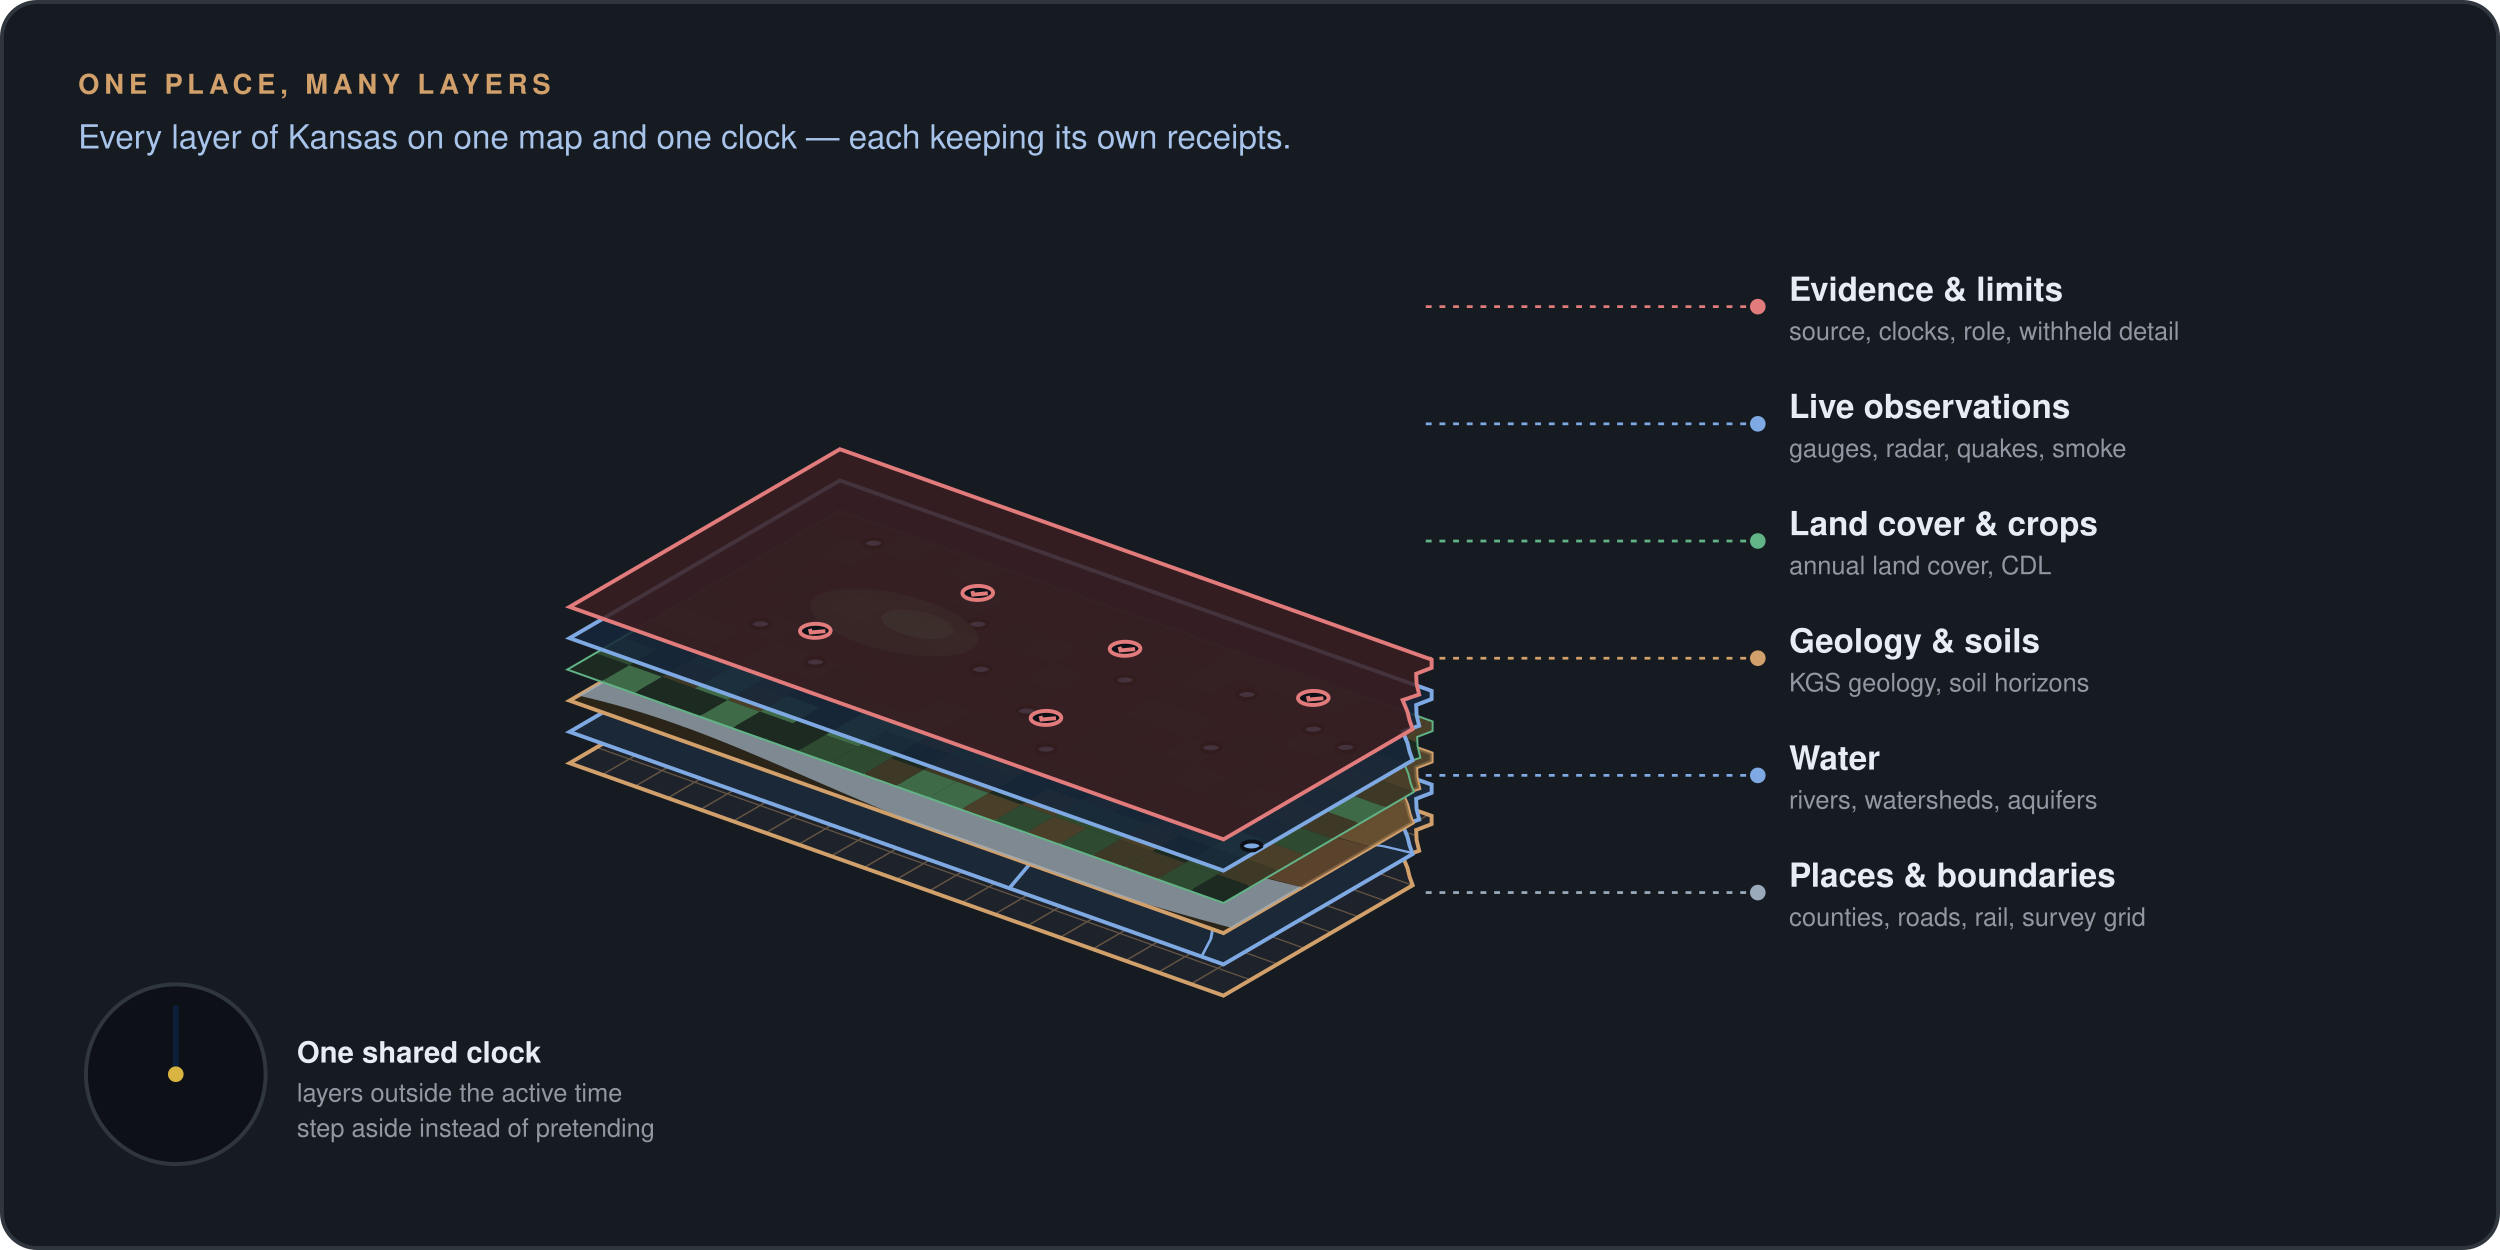
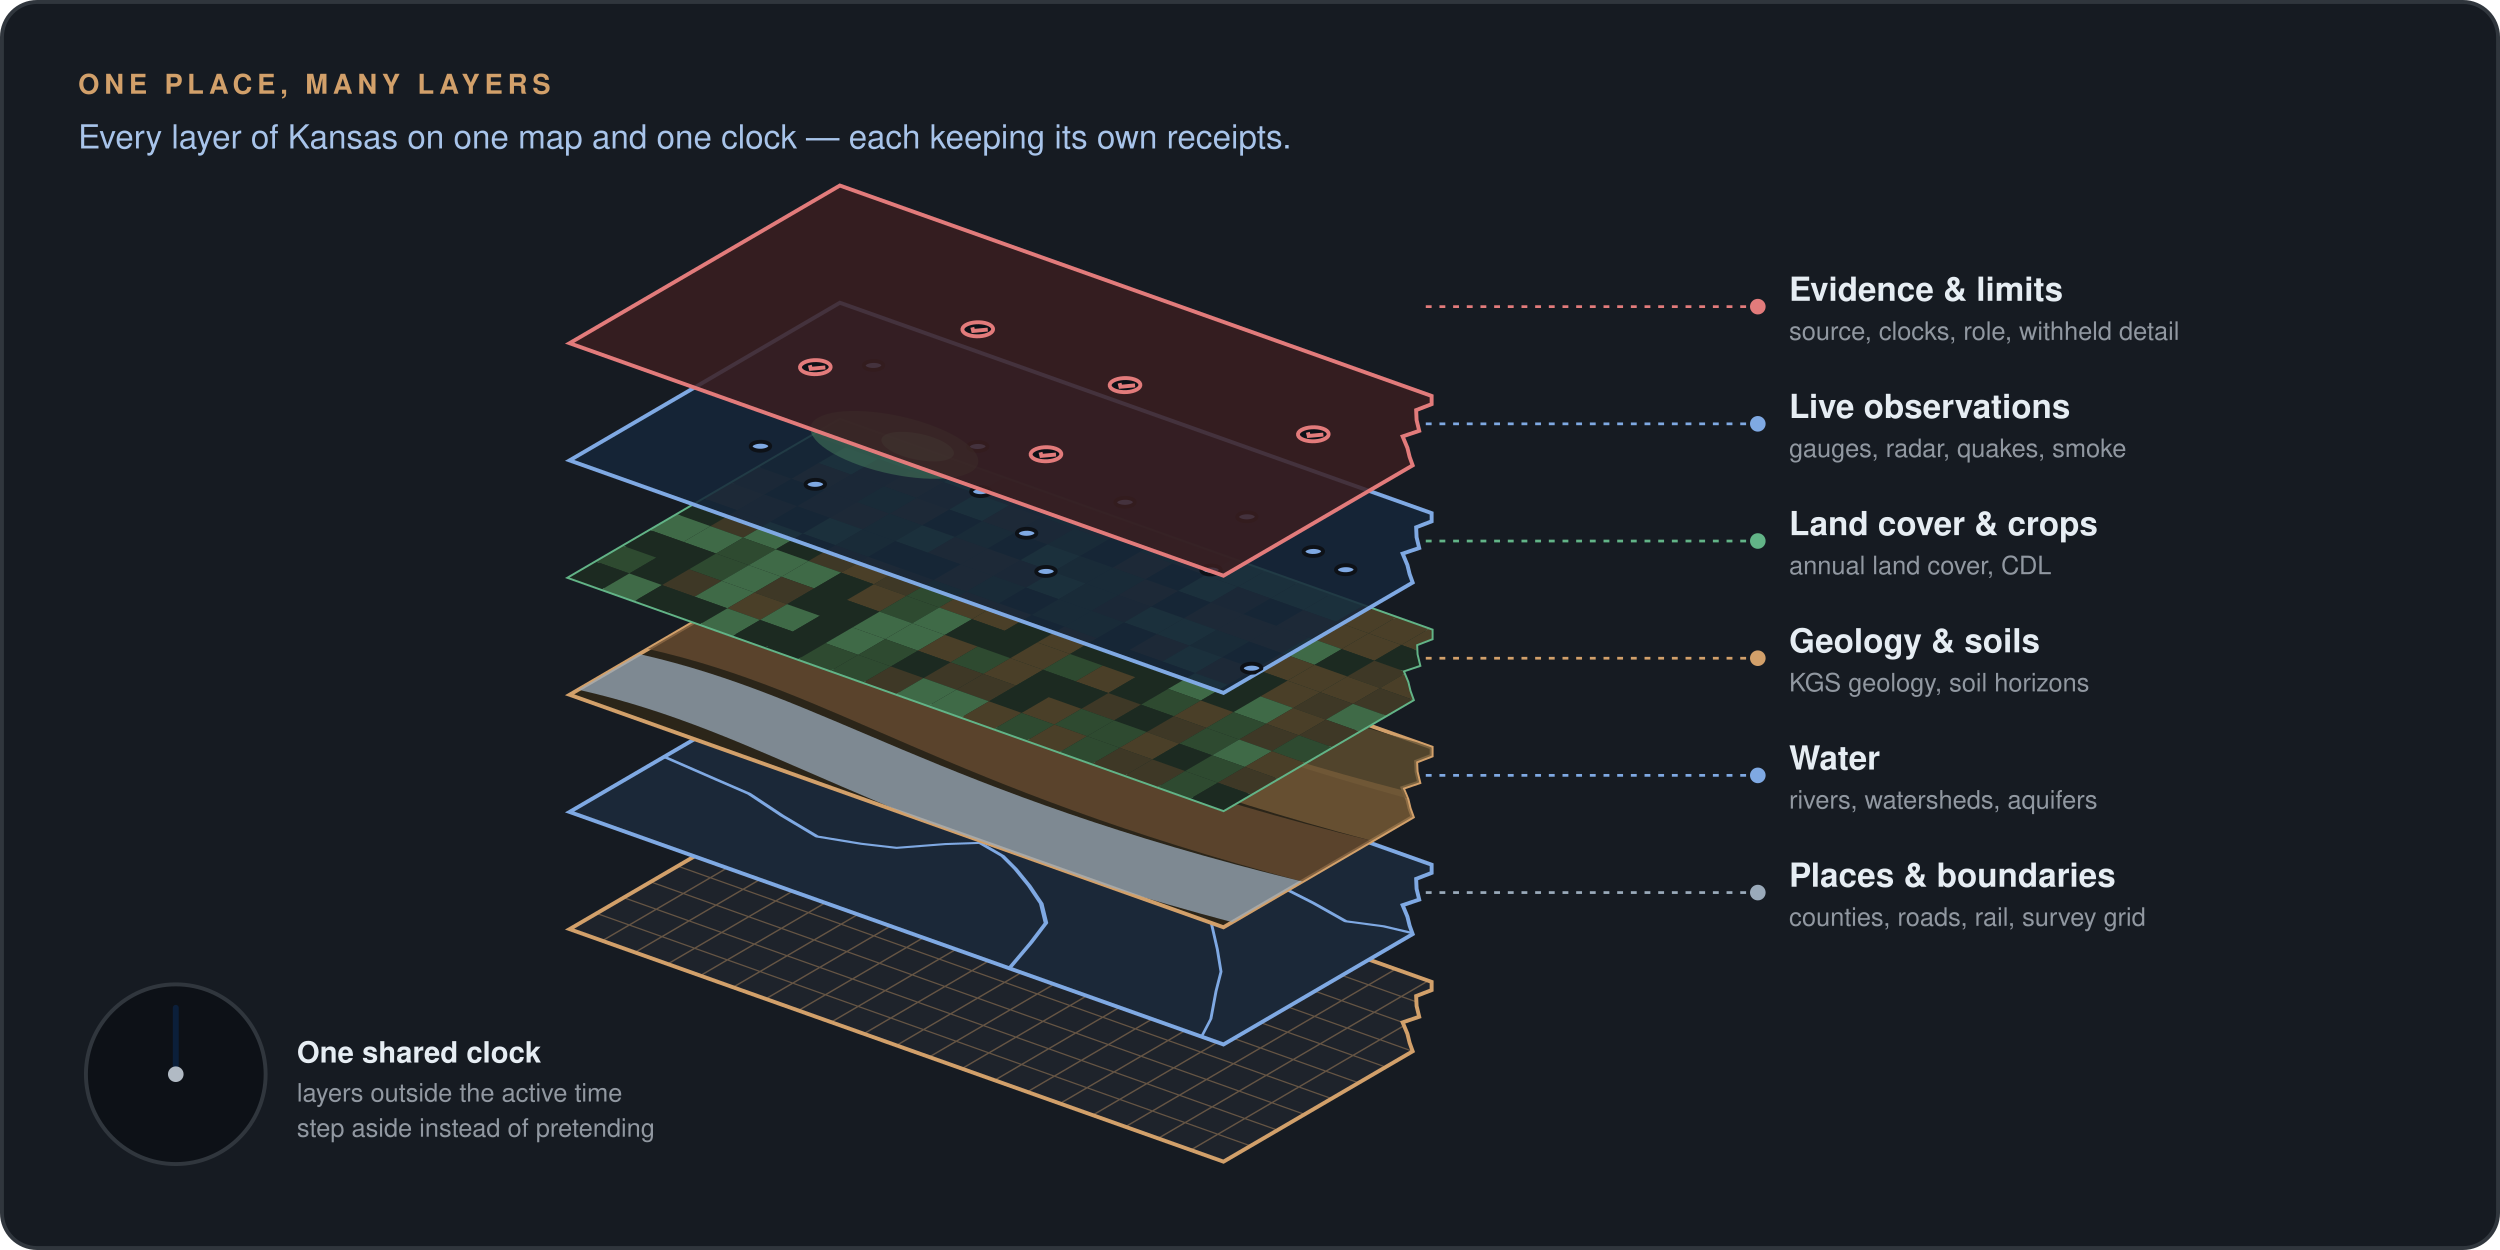
<svg xmlns="http://www.w3.org/2000/svg" viewBox="0 0 1280 640" width="1280" height="640" role="img" aria-labelledby="t d">
  <defs>
    <clipPath id="frame">
      <rect x="1" y="1" width="1278" height="638" rx="18" />
    </clipPath>
    <style>
      .serif{font-family:Georgia,'Times New Roman',serif}
      .sans{font-family:-apple-system,'Segoe UI',Helvetica,Arial,sans-serif}
      .mono{font-family:ui-monospace,SFMono-Regular,Menlo,Consolas,monospace}
      .lbl{font-family:-apple-system,'Segoe UI',Helvetica,Arial,sans-serif;font-size:14px;letter-spacing:2.5px;font-weight:700}
-       .p0{animation:pl0 14s cubic-bezier(.45,.05,.25,1) infinite}@keyframes pl0{0%,10%{transform:translateY(0)}35%,75%{transform:translateY(85px)}95%,100%{transform:translateY(0)}}
-       .l0{animation:lab 14s ease-out infinite;animation-delay:0.60s}
-       .p1{animation:pl1 14s cubic-bezier(.45,.05,.25,1) infinite}@keyframes pl1{0%,10%{transform:translateY(0)}35%,75%{transform:translateY(41px)}95%,100%{transform:translateY(0)}}
-       .l1{animation:lab 14s ease-out infinite;animation-delay:0.48s}
-       .p2{animation:pl2 14s cubic-bezier(.45,.05,.25,1) infinite}@keyframes pl2{0%,10%{transform:translateY(0)}35%,75%{transform:translateY(-3px)}95%,100%{transform:translateY(0)}}
-       .l2{animation:lab 14s ease-out infinite;animation-delay:0.36s}
-       .p3{animation:pl3 14s cubic-bezier(.45,.05,.25,1) infinite}@keyframes pl3{0%,10%{transform:translateY(0)}35%,75%{transform:translateY(-47px)}95%,100%{transform:translateY(0)}}
-       .l3{animation:lab 14s ease-out infinite;animation-delay:0.24s}
-       .p4{animation:pl4 14s cubic-bezier(.45,.05,.25,1) infinite}@keyframes pl4{0%,10%{transform:translateY(0)}35%,75%{transform:translateY(-91px)}95%,100%{transform:translateY(0)}}
-       .l4{animation:lab 14s ease-out infinite;animation-delay:0.12s}
-       .p5{animation:pl5 14s cubic-bezier(.45,.05,.25,1) infinite}@keyframes pl5{0%,10%{transform:translateY(0)}35%,75%{transform:translateY(-135px)}95%,100%{transform:translateY(0)}}
-       .l5{animation:lab 14s ease-out infinite;animation-delay:0.00s}
-       @keyframes lab{0%,28%{opacity:0}36%,72%{opacity:1}80%,100%{opacity:0}}
-       .hand{transform-box:fill-box;transform-origin:50% 100%;animation:hand 14s linear infinite}@keyframes hand{to{transform:rotate(360deg)}}
-       @media (prefers-reduced-motion: reduce){.pl,.lab,.hand{animation:none!important}.p0{transform:translateY(85px)}.p1{transform:translateY(41px)}.p2{transform:translateY(-3px)}.p3{transform:translateY(-47px)}.p4{transform:translateY(-91px)}.p5{transform:translateY(-135px)}.lab{opacity:1}}
+       .p0{transform:translateY(85px)}.p1{transform:translateY(41px)}.p2{transform:translateY(-3px)}.p3{transform:translateY(-47px)}.p4{transform:translateY(-91px)}.p5{transform:translateY(-135px)}.lab{opacity:1}
+       .hand{transform-box:fill-box;transform-origin:50% 100%;animation:hand 4s linear 1 both}@keyframes hand{to{transform:rotate(360deg)}}
+       @media (prefers-reduced-motion: reduce){.hand{animation:none!important}}
    </style>
  </defs>
  <g clip-path="url(#frame)">
    <rect width="1280" height="640" fill="#161B22" />
    <defs>
      <clipPath id="kc">
        <path d="M0,0 H543 L551,10 548,24 558,36 570,48 566,62 580,74 590,84 600,93 V310 H0 Z" />
      </clipPath>
    </defs>
    <text x="40" y="48" class="lbl" fill="#D2A06A">ONE PLACE, MANY LAYERS</text>
    <text x="40" y="76" class="sans" font-size="17" fill="#A8C4EA">Every layer of Kansas on one map and one clock — each keeping its own receipts.</text>
    <g transform="translate(430,310)">
      <g class="pl p0">
        <g transform="matrix(0.558,0.1984,-0.4464,0.2604,0,0)">
          <path d="M0,0 H543 L551,10 548,24 558,36 570,48 566,62 580,74 590,84 600,93 V310 H0 Z" fill="#1E232B" fill-opacity="1" stroke="#D2A06A" stroke-width="2" vector-effect="non-scaling-stroke" />
          <g clip-path="url(#kc)">
            <path d="M30,0 V310 M60,0 V310 M90,0 V310 M120,0 V310 M150,0 V310 M180,0 V310 M210,0 V310 M240,0 V310 M270,0 V310 M300,0 V310 M330,0 V310 M360,0 V310 M390,0 V310 M420,0 V310 M450,0 V310 M480,0 V310 M510,0 V310 M540,0 V310 M570,0 V310 M0,31 H600 M0,62 H600 M0,93 H600 M0,124 H600 M0,155 H600 M0,186 H600 M0,217 H600 M0,248 H600 M0,279 H600 " stroke="#D2A06A" stroke-opacity="0.4" stroke-width="1.61" fill="none" />
          </g>
        </g>
      </g>
    </g>
    <g class="lab l0">
      <line x1="730" y1="457" x2="900" y2="457" stroke="#9AAABA" stroke-width="1.4" stroke-dasharray="3 4" />
      <circle cx="900" cy="457" r="4" fill="#9AAABA" />
      <text x="916" y="454" class="sans" font-size="17" font-weight="700" fill="#E6EDF3">Places &amp; boundaries</text>
      <text x="916" y="474" class="sans" font-size="13" fill="#9198A1">counties, roads, rail, survey grid</text>
    </g>
    <g transform="translate(430,294)">
      <g class="pl p1">
        <g transform="matrix(0.558,0.1984,-0.4464,0.2604,0,0)">
          <path d="M0,0 H543 L551,10 548,24 558,36 570,48 566,62 580,74 590,84 600,93 V310 H0 Z" fill="#1B2838" fill-opacity="1" stroke="#7FA9E3" stroke-width="2" vector-effect="non-scaling-stroke" />
          <polyline points="0,201.5 52.3,206.7 84.6,209.8 124.8,222.2 165.1,232.5 197.3,222.2 221.5,211.8 245.6,186 264.2,169.5 289.9,175.7 310.1,186 334.2,200.5 358.4,217 380.1,238.7 390.6,268.7 403.5,310" fill="none" stroke="#7FA9E3" stroke-width="3.23" stroke-linecap="round" stroke-linejoin="round" stroke-opacity="1" />
          <polyline points="0,113.7 44.3,115.7 84.6,118.8 140.9,120.9 205.4,118.8 253.7,126.1 277.9,129.2 318.1,126.1 357.6,119.9 390.6,108.5 420.4,100.2 441.3,84.7 471.1,90.9 513,98.2 549.3,106.4 575.8,96.1 598.4,92" fill="none" stroke="#7FA9E3" stroke-width="3.23" stroke-linecap="round" stroke-linejoin="round" stroke-opacity="1" />
          <polyline points="326.2,0 346.3,20.7 358.4,41.3 374.5,56.8 390.6,72.3 406.7,87.8 420.4,100.2" fill="none" stroke="#7FA9E3" stroke-width="2.10" stroke-linecap="round" stroke-linejoin="round" stroke-opacity="1" />
          <polyline points="414.8,113.7 447,144.7 472.8,165.3 503.4,196.3 527.5,222.2 543.6,248 567.8,284.2 579.9,310" fill="none" stroke="#7FA9E3" stroke-width="2.10" stroke-linecap="round" stroke-linejoin="round" stroke-opacity="1" />
          <polyline points="124.8,56.8 181.2,56.8 245.6,62 302,72.3 342.3,93 357.6,119.9" fill="none" stroke="#7FA9E3" stroke-width="2.10" stroke-linecap="round" stroke-linejoin="round" stroke-opacity="1" />
        </g>
      </g>
    </g>
    <g class="lab l1">
      <line x1="730" y1="397" x2="900" y2="397" stroke="#7FA9E3" stroke-width="1.4" stroke-dasharray="3 4" />
      <circle cx="900" cy="397" r="4" fill="#7FA9E3" />
      <text x="916" y="394" class="sans" font-size="17" font-weight="700" fill="#E6EDF3">Water</text>
      <text x="916" y="414" class="sans" font-size="13" fill="#9198A1">rivers, watersheds, aquifers</text>
    </g>
    <g transform="translate(430,278)">
      <g class="pl p2">
        <g transform="matrix(0.558,0.1984,-0.4464,0.2604,0,0)">
          <path d="M0,0 H543 L551,10 548,24 558,36 570,48 566,62 580,74 590,84 600,93 V310 H0 Z" fill="#2B2519" fill-opacity="1" stroke="#D2A06A" stroke-width="2" vector-effect="non-scaling-stroke" />
          <g clip-path="url(#kc)">
            <path d="M0,0 C150,-30 300,40 600,-10 V70 C300,110 150,40 0,70 Z" fill="#5E4F33" fill-opacity=".75" />
            <path d="M0,70 C150,40 300,110 600,60 V140 C300,180 150,110 0,140 Z" fill="#7A5E3A" fill-opacity=".75" />
            <path d="M0,150 C150,120 300,190 600,140 V220 C300,260 150,190 0,220 Z" fill="#6A4E33" fill-opacity=".75" />
            <path d="M0,230 C150,200 300,270 600,220 V300 C300,340 150,270 0,300 Z" fill="#9AAABA" fill-opacity=".75" />
          </g>
        </g>
      </g>
    </g>
    <g class="lab l2">
      <line x1="730" y1="337" x2="900" y2="337" stroke="#D2A06A" stroke-width="1.4" stroke-dasharray="3 4" />
      <circle cx="900" cy="337" r="4" fill="#D2A06A" />
      <text x="916" y="334" class="sans" font-size="17" font-weight="700" fill="#E6EDF3">Geology &amp; soils</text>
      <text x="916" y="354" class="sans" font-size="13" fill="#9198A1">KGS geology, soil horizons</text>
    </g>
    <g transform="translate(430,262)">
      <g class="pl p3">
        <g transform="matrix(0.558,0.1984,-0.4464,0.2604,0,0)">
          <path d="M0,0 H543 L551,10 548,24 558,36 570,48 566,62 580,74 590,84 600,93 V310 H0 Z" fill="#1C2A21" fill-opacity="1" stroke="#62B487" stroke-width="2" vector-effect="non-scaling-stroke" />
          <g clip-path="url(#kc)">
            <rect x="0" y="0" width="30" height="31" fill="#3E3826" />
            <rect x="0" y="31" width="30" height="31" fill="#1C2A21" />
            <rect x="0" y="62" width="30" height="31" fill="#1C2A21" />
            <rect x="0" y="93" width="30" height="31" fill="#3E3826" />
            <rect x="0" y="124" width="30" height="31" fill="#4A3F28" />
            <rect x="0" y="155" width="30" height="31" fill="#1C2A21" />
            <rect x="0" y="186" width="30" height="31" fill="#3F6A47" />
            <rect x="0" y="217" width="30" height="31" fill="#1C2A21" />
            <rect x="0" y="248" width="30" height="31" fill="#2E4A30" />
            <rect x="0" y="279" width="30" height="31" fill="#1C2A21" />
            <rect x="30" y="0" width="30" height="31" fill="#2E4A30" />
            <rect x="30" y="31" width="30" height="31" fill="#3F6A47" />
            <rect x="30" y="62" width="30" height="31" fill="#4A3F28" />
            <rect x="30" y="93" width="30" height="31" fill="#1C2A21" />
            <rect x="30" y="124" width="30" height="31" fill="#3E3826" />
            <rect x="30" y="155" width="30" height="31" fill="#3E3826" />
            <rect x="30" y="186" width="30" height="31" fill="#3F6A47" />
            <rect x="30" y="217" width="30" height="31" fill="#1C2A21" />
            <rect x="30" y="248" width="30" height="31" fill="#1C2A21" />
            <rect x="30" y="279" width="30" height="31" fill="#3F6A47" />
            <rect x="60" y="0" width="30" height="31" fill="#3F6A47" />
            <rect x="60" y="31" width="30" height="31" fill="#3E3826" />
            <rect x="60" y="62" width="30" height="31" fill="#3E3826" />
            <rect x="60" y="93" width="30" height="31" fill="#3E3826" />
            <rect x="60" y="124" width="30" height="31" fill="#1C2A21" />
            <rect x="60" y="155" width="30" height="31" fill="#3F6A47" />
            <rect x="60" y="186" width="30" height="31" fill="#2E4A30" />
            <rect x="60" y="217" width="30" height="31" fill="#2E4A30" />
            <rect x="60" y="248" width="30" height="31" fill="#3E3826" />
            <rect x="60" y="279" width="30" height="31" fill="#1C2A21" />
            <rect x="90" y="0" width="30" height="31" fill="#2E4A30" />
            <rect x="90" y="31" width="30" height="31" fill="#4A3F28" />
            <rect x="90" y="62" width="30" height="31" fill="#2E4A30" />
            <rect x="90" y="93" width="30" height="31" fill="#4A3F28" />
            <rect x="90" y="124" width="30" height="31" fill="#3F6A47" />
            <rect x="90" y="155" width="30" height="31" fill="#1C2A21" />
            <rect x="90" y="186" width="30" height="31" fill="#3F6A47" />
            <rect x="90" y="217" width="30" height="31" fill="#3F6A47" />
            <rect x="90" y="248" width="30" height="31" fill="#3F6A47" />
            <rect x="90" y="279" width="30" height="31" fill="#1C2A21" />
            <rect x="120" y="0" width="30" height="31" fill="#3F6A47" />
            <rect x="120" y="31" width="30" height="31" fill="#3E3826" />
            <rect x="120" y="62" width="30" height="31" fill="#4A3F28" />
            <rect x="120" y="93" width="30" height="31" fill="#2E4A30" />
            <rect x="120" y="124" width="30" height="31" fill="#2E4A30" />
            <rect x="120" y="155" width="30" height="31" fill="#3E3826" />
            <rect x="120" y="186" width="30" height="31" fill="#3F6A47" />
            <rect x="120" y="217" width="30" height="31" fill="#3E3826" />
            <rect x="120" y="248" width="30" height="31" fill="#4A3F28" />
            <rect x="120" y="279" width="30" height="31" fill="#3F6A47" />
            <rect x="150" y="0" width="30" height="31" fill="#4A3F28" />
            <rect x="150" y="31" width="30" height="31" fill="#3F6A47" />
            <rect x="150" y="62" width="30" height="31" fill="#1C2A21" />
            <rect x="150" y="93" width="30" height="31" fill="#3F6A47" />
            <rect x="150" y="124" width="30" height="31" fill="#1C2A21" />
            <rect x="150" y="155" width="30" height="31" fill="#4A3F28" />
            <rect x="150" y="186" width="30" height="31" fill="#1C2A21" />
            <rect x="150" y="217" width="30" height="31" fill="#1C2A21" />
            <rect x="150" y="248" width="30" height="31" fill="#3F6A47" />
            <rect x="150" y="279" width="30" height="31" fill="#1C2A21" />
            <rect x="180" y="0" width="30" height="31" fill="#3E3826" />
            <rect x="180" y="31" width="30" height="31" fill="#4A3F28" />
            <rect x="180" y="62" width="30" height="31" fill="#2E4A30" />
            <rect x="180" y="93" width="30" height="31" fill="#4A3F28" />
            <rect x="180" y="124" width="30" height="31" fill="#1C2A21" />
            <rect x="180" y="155" width="30" height="31" fill="#3E3826" />
            <rect x="180" y="186" width="30" height="31" fill="#4A3F28" />
            <rect x="180" y="217" width="30" height="31" fill="#1C2A21" />
            <rect x="180" y="248" width="30" height="31" fill="#1C2A21" />
            <rect x="180" y="279" width="30" height="31" fill="#1C2A21" />
            <rect x="210" y="0" width="30" height="31" fill="#2E4A30" />
            <rect x="210" y="31" width="30" height="31" fill="#3E3826" />
            <rect x="210" y="62" width="30" height="31" fill="#1C2A21" />
            <rect x="210" y="93" width="30" height="31" fill="#4A3F28" />
            <rect x="210" y="124" width="30" height="31" fill="#4A3F28" />
            <rect x="210" y="155" width="30" height="31" fill="#2E4A30" />
            <rect x="210" y="186" width="30" height="31" fill="#2E4A30" />
            <rect x="210" y="217" width="30" height="31" fill="#3F6A47" />
            <rect x="210" y="248" width="30" height="31" fill="#3F6A47" />
            <rect x="210" y="279" width="30" height="31" fill="#2E4A30" />
            <rect x="240" y="0" width="30" height="31" fill="#4A3F28" />
            <rect x="240" y="31" width="30" height="31" fill="#2E4A30" />
            <rect x="240" y="62" width="30" height="31" fill="#3F6A47" />
            <rect x="240" y="93" width="30" height="31" fill="#3E3826" />
            <rect x="240" y="124" width="30" height="31" fill="#2E4A30" />
            <rect x="240" y="155" width="30" height="31" fill="#4A3F28" />
            <rect x="240" y="186" width="30" height="31" fill="#3F6A47" />
            <rect x="240" y="217" width="30" height="31" fill="#3F6A47" />
            <rect x="240" y="248" width="30" height="31" fill="#2E4A30" />
            <rect x="240" y="279" width="30" height="31" fill="#2E4A30" />
            <rect x="270" y="0" width="30" height="31" fill="#1C2A21" />
            <rect x="270" y="31" width="30" height="31" fill="#1C2A21" />
            <rect x="270" y="62" width="30" height="31" fill="#2E4A30" />
            <rect x="270" y="93" width="30" height="31" fill="#3F6A47" />
            <rect x="270" y="124" width="30" height="31" fill="#1C2A21" />
            <rect x="270" y="155" width="30" height="31" fill="#4A3F28" />
            <rect x="270" y="186" width="30" height="31" fill="#1C2A21" />
            <rect x="270" y="217" width="30" height="31" fill="#4A3F28" />
            <rect x="270" y="248" width="30" height="31" fill="#1C2A21" />
            <rect x="270" y="279" width="30" height="31" fill="#3E3826" />
            <rect x="300" y="0" width="30" height="31" fill="#2E4A30" />
            <rect x="300" y="31" width="30" height="31" fill="#4A3F28" />
            <rect x="300" y="62" width="30" height="31" fill="#2E4A30" />
            <rect x="300" y="93" width="30" height="31" fill="#2E4A30" />
            <rect x="300" y="124" width="30" height="31" fill="#2E4A30" />
            <rect x="300" y="155" width="30" height="31" fill="#1C2A21" />
            <rect x="300" y="186" width="30" height="31" fill="#1C2A21" />
            <rect x="300" y="217" width="30" height="31" fill="#2E4A30" />
            <rect x="300" y="248" width="30" height="31" fill="#3E3826" />
            <rect x="300" y="279" width="30" height="31" fill="#3F6A47" />
            <rect x="330" y="0" width="30" height="31" fill="#4A3F28" />
            <rect x="330" y="31" width="30" height="31" fill="#1C2A21" />
            <rect x="330" y="62" width="30" height="31" fill="#4A3F28" />
            <rect x="330" y="93" width="30" height="31" fill="#3E3826" />
            <rect x="330" y="124" width="30" height="31" fill="#2E4A30" />
            <rect x="330" y="155" width="30" height="31" fill="#4A3F28" />
            <rect x="330" y="186" width="30" height="31" fill="#4A3F28" />
            <rect x="330" y="217" width="30" height="31" fill="#4A3F28" />
            <rect x="330" y="248" width="30" height="31" fill="#3E3826" />
            <rect x="330" y="279" width="30" height="31" fill="#3F6A47" />
            <rect x="360" y="0" width="30" height="31" fill="#3F6A47" />
            <rect x="360" y="31" width="30" height="31" fill="#3F6A47" />
            <rect x="360" y="62" width="30" height="31" fill="#1C2A21" />
            <rect x="360" y="93" width="30" height="31" fill="#3F6A47" />
            <rect x="360" y="124" width="30" height="31" fill="#1C2A21" />
            <rect x="360" y="155" width="30" height="31" fill="#1C2A21" />
            <rect x="360" y="186" width="30" height="31" fill="#2E4A30" />
            <rect x="360" y="217" width="30" height="31" fill="#1C2A21" />
            <rect x="360" y="248" width="30" height="31" fill="#1C2A21" />
            <rect x="360" y="279" width="30" height="31" fill="#4A3F28" />
            <rect x="390" y="0" width="30" height="31" fill="#3F6A47" />
            <rect x="390" y="31" width="30" height="31" fill="#3E3826" />
            <rect x="390" y="62" width="30" height="31" fill="#4A3F28" />
            <rect x="390" y="93" width="30" height="31" fill="#3F6A47" />
            <rect x="390" y="124" width="30" height="31" fill="#4A3F28" />
            <rect x="390" y="155" width="30" height="31" fill="#1C2A21" />
            <rect x="390" y="186" width="30" height="31" fill="#4A3F28" />
            <rect x="390" y="217" width="30" height="31" fill="#1C2A21" />
            <rect x="390" y="248" width="30" height="31" fill="#4A3F28" />
            <rect x="390" y="279" width="30" height="31" fill="#2E4A30" />
            <rect x="420" y="0" width="30" height="31" fill="#3F6A47" />
            <rect x="420" y="31" width="30" height="31" fill="#1C2A21" />
            <rect x="420" y="62" width="30" height="31" fill="#4A3F28" />
            <rect x="420" y="93" width="30" height="31" fill="#2E4A30" />
            <rect x="420" y="124" width="30" height="31" fill="#3F6A47" />
            <rect x="420" y="155" width="30" height="31" fill="#1C2A21" />
            <rect x="420" y="186" width="30" height="31" fill="#1C2A21" />
            <rect x="420" y="217" width="30" height="31" fill="#3E3826" />
            <rect x="420" y="248" width="30" height="31" fill="#2E4A30" />
            <rect x="420" y="279" width="30" height="31" fill="#4A3F28" />
            <rect x="450" y="0" width="30" height="31" fill="#3F6A47" />
            <rect x="450" y="31" width="30" height="31" fill="#4A3F28" />
            <rect x="450" y="62" width="30" height="31" fill="#4A3F28" />
            <rect x="450" y="93" width="30" height="31" fill="#1C2A21" />
            <rect x="450" y="124" width="30" height="31" fill="#4A3F28" />
            <rect x="450" y="155" width="30" height="31" fill="#3F6A47" />
            <rect x="450" y="186" width="30" height="31" fill="#2E4A30" />
            <rect x="450" y="217" width="30" height="31" fill="#1C2A21" />
            <rect x="450" y="248" width="30" height="31" fill="#2E4A30" />
            <rect x="450" y="279" width="30" height="31" fill="#2E4A30" />
            <rect x="480" y="0" width="30" height="31" fill="#4A3F28" />
            <rect x="480" y="31" width="30" height="31" fill="#4A3F28" />
            <rect x="480" y="62" width="30" height="31" fill="#3F6A47" />
            <rect x="480" y="93" width="30" height="31" fill="#4A3F28" />
            <rect x="480" y="124" width="30" height="31" fill="#1C2A21" />
            <rect x="480" y="155" width="30" height="31" fill="#1C2A21" />
            <rect x="480" y="186" width="30" height="31" fill="#4A3F28" />
            <rect x="480" y="217" width="30" height="31" fill="#3E3826" />
            <rect x="480" y="248" width="30" height="31" fill="#4A3F28" />
            <rect x="480" y="279" width="30" height="31" fill="#3E3826" />
            <rect x="510" y="0" width="30" height="31" fill="#4A3F28" />
            <rect x="510" y="31" width="30" height="31" fill="#4A3F28" />
            <rect x="510" y="62" width="30" height="31" fill="#1C2A21" />
            <rect x="510" y="93" width="30" height="31" fill="#4A3F28" />
            <rect x="510" y="124" width="30" height="31" fill="#4A3F28" />
            <rect x="510" y="155" width="30" height="31" fill="#3F6A47" />
            <rect x="510" y="186" width="30" height="31" fill="#2E4A30" />
            <rect x="510" y="217" width="30" height="31" fill="#2E4A30" />
            <rect x="510" y="248" width="30" height="31" fill="#1C2A21" />
            <rect x="510" y="279" width="30" height="31" fill="#3E3826" />
            <rect x="540" y="0" width="30" height="31" fill="#4A3F28" />
            <rect x="540" y="31" width="30" height="31" fill="#1C2A21" />
            <rect x="540" y="62" width="30" height="31" fill="#3E3826" />
            <rect x="540" y="93" width="30" height="31" fill="#4A3F28" />
            <rect x="540" y="124" width="30" height="31" fill="#3E3826" />
            <rect x="540" y="155" width="30" height="31" fill="#4A3F28" />
            <rect x="540" y="186" width="30" height="31" fill="#3E3826" />
            <rect x="540" y="217" width="30" height="31" fill="#3F6A47" />
            <rect x="540" y="248" width="30" height="31" fill="#2E4A30" />
            <rect x="540" y="279" width="30" height="31" fill="#2E4A30" />
            <rect x="570" y="0" width="30" height="31" fill="#1C2A21" />
            <rect x="570" y="31" width="30" height="31" fill="#4A3F28" />
            <rect x="570" y="62" width="30" height="31" fill="#4A3F28" />
            <rect x="570" y="93" width="30" height="31" fill="#3E3826" />
            <rect x="570" y="124" width="30" height="31" fill="#3F6A47" />
            <rect x="570" y="155" width="30" height="31" fill="#3E3826" />
            <rect x="570" y="186" width="30" height="31" fill="#2E4A30" />
            <rect x="570" y="217" width="30" height="31" fill="#4A3F28" />
            <rect x="570" y="248" width="30" height="31" fill="#3E3826" />
            <rect x="570" y="279" width="30" height="31" fill="#1C2A21" />
          </g>
        </g>
      </g>
    </g>
    <g class="lab l3">
      <line x1="730" y1="277" x2="900" y2="277" stroke="#62B487" stroke-width="1.4" stroke-dasharray="3 4" />
      <circle cx="900" cy="277" r="4" fill="#62B487" />
      <text x="916" y="274" class="sans" font-size="17" font-weight="700" fill="#E6EDF3">Land cover &amp; crops</text>
      <text x="916" y="294" class="sans" font-size="13" fill="#9198A1">annual land cover, CDL</text>
    </g>
    <g transform="translate(430,246)">
      <g class="pl p4">
        <g transform="matrix(0.558,0.1984,-0.4464,0.2604,0,0)">
          <path d="M0,0 H543 L551,10 548,24 558,36 570,48 566,62 580,74 590,84 600,93 V310 H0 Z" fill="#16263A" fill-opacity="0.85" stroke="#7FA9E3" stroke-width="2" vector-effect="non-scaling-stroke" />
          <g clip-path="url(#kc)">
            <circle cx="380.1" cy="238.7" r="7" fill="#7FA9E3" stroke="#0D1117" stroke-width="2" vector-effect="non-scaling-stroke" />
            <circle cx="513" cy="98.2" r="7" fill="#7FA9E3" stroke="#0D1117" stroke-width="2" vector-effect="non-scaling-stroke" />
            <circle cx="163.5" cy="232.5" r="7" fill="#7FA9E3" stroke="#0D1117" stroke-width="2" vector-effect="non-scaling-stroke" />
            <circle cx="357.6" cy="119.9" r="7" fill="#7FA9E3" stroke="#0D1117" stroke-width="2" vector-effect="non-scaling-stroke" />
            <circle cx="219.1" cy="115.7" r="7" fill="#7FA9E3" stroke="#0D1117" stroke-width="2" vector-effect="non-scaling-stroke" />
            <circle cx="441.3" cy="84.7" r="7" fill="#7FA9E3" stroke="#0D1117" stroke-width="2" vector-effect="non-scaling-stroke" />
            <circle cx="95" cy="209.8" r="7" fill="#7FA9E3" stroke="#0D1117" stroke-width="2" vector-effect="non-scaling-stroke" />
            <circle cx="472.8" cy="165.3" r="7" fill="#7FA9E3" stroke="#0D1117" stroke-width="2" vector-effect="non-scaling-stroke" />
            <circle cx="549.3" cy="106.4" r="7" fill="#7FA9E3" stroke="#0D1117" stroke-width="2" vector-effect="non-scaling-stroke" />
            <circle cx="331.8" cy="200.5" r="7" fill="#7FA9E3" stroke="#0D1117" stroke-width="2" vector-effect="non-scaling-stroke" />
            <circle cx="80.5" cy="62" r="7" fill="#7FA9E3" stroke="#0D1117" stroke-width="2" vector-effect="non-scaling-stroke" />
            <circle cx="591.9" cy="267.6" r="7" fill="#7FA9E3" stroke="#0D1117" stroke-width="2" vector-effect="non-scaling-stroke" />
            <circle cx="265" cy="169.5" r="7" fill="#7FA9E3" stroke="#0D1117" stroke-width="2" vector-effect="non-scaling-stroke" />
            <ellipse cx="170" cy="150" rx="70" ry="40" fill="#4E8A63" fill-opacity=".45" />
            <ellipse cx="185" cy="142" rx="30" ry="18" fill="#62B487" fill-opacity=".55" />
          </g>
        </g>
      </g>
    </g>
    <g class="lab l4">
      <line x1="730" y1="217" x2="900" y2="217" stroke="#7FA9E3" stroke-width="1.4" stroke-dasharray="3 4" />
      <circle cx="900" cy="217" r="4" fill="#7FA9E3" />
      <text x="916" y="214" class="sans" font-size="17" font-weight="700" fill="#E6EDF3">Live observations</text>
      <text x="916" y="234" class="sans" font-size="13" fill="#9198A1">gauges, radar, quakes, smoke</text>
    </g>
    <g transform="translate(430,230)">
      <g class="pl p5">
        <g transform="matrix(0.558,0.1984,-0.4464,0.2604,0,0)">
          <path d="M0,0 H543 L551,10 548,24 558,36 570,48 566,62 580,74 590,84 600,93 V310 H0 Z" fill="#3A1E20" fill-opacity="0.85" stroke="#E27B7B" stroke-width="2" vector-effect="non-scaling-stroke" />
          <g clip-path="url(#kc)">
            <g>
              <circle cx="380.1" cy="238.7" r="11" fill="#0D1117" stroke="#E27B7B" stroke-width="2" vector-effect="non-scaling-stroke" />
              <path d="M375.1,238.7 l4,4 l7,-8" fill="none" stroke="#E27B7B" stroke-width="2" vector-effect="non-scaling-stroke" />
            </g>
            <g>
              <circle cx="513" cy="98.2" r="11" fill="#0D1117" stroke="#E27B7B" stroke-width="2" vector-effect="non-scaling-stroke" />
              <path d="M508,98.2 l4,4 l7,-8" fill="none" stroke="#E27B7B" stroke-width="2" vector-effect="non-scaling-stroke" />
            </g>
            <g>
              <circle cx="219.1" cy="115.7" r="11" fill="#0D1117" stroke="#E27B7B" stroke-width="2" vector-effect="non-scaling-stroke" />
              <path d="M214.1,115.7 l4,4 l7,-8" fill="none" stroke="#E27B7B" stroke-width="2" vector-effect="non-scaling-stroke" />
            </g>
            <g>
              <circle cx="163.5" cy="232.5" r="11" fill="#0D1117" stroke="#E27B7B" stroke-width="2" vector-effect="non-scaling-stroke" />
              <path d="M158.5,232.5 l4,4 l7,-8" fill="none" stroke="#E27B7B" stroke-width="2" vector-effect="non-scaling-stroke" />
            </g>
            <g>
              <circle cx="357.6" cy="119.9" r="11" fill="#0D1117" stroke="#E27B7B" stroke-width="2" vector-effect="non-scaling-stroke" />
              <path d="M352.6,119.9 l4,4 l7,-8" fill="none" stroke="#E27B7B" stroke-width="2" vector-effect="non-scaling-stroke" />
            </g>
          </g>
        </g>
      </g>
    </g>
    <g class="lab l5">
      <line x1="730" y1="157" x2="900" y2="157" stroke="#E27B7B" stroke-width="1.4" stroke-dasharray="3 4" />
      <circle cx="900" cy="157" r="4" fill="#E27B7B" />
      <text x="916" y="154" class="sans" font-size="17" font-weight="700" fill="#E6EDF3">Evidence &amp; limits</text>
      <text x="916" y="174" class="sans" font-size="13" fill="#9198A1">source, clocks, role, withheld detail</text>
    </g>
    <g transform="translate(40,500)">
      <circle cx="50" cy="50" r="46" fill="#0D1117" stroke="#30363D" stroke-width="2" />
      <g class="hand">
        <line x1="50" y1="50" x2="50" y2="16" stroke="#0B1F3A" stroke-width="3" stroke-linecap="round" />
      </g>
-       <circle cx="50" cy="50" r="4" fill="#D9B440" />
+       <circle cx="50" cy="50" r="4" fill="#B1BAC4" />
      <text x="112" y="44" class="sans" font-size="15" font-weight="700" fill="#E6EDF3">One shared clock</text>
      <text x="112" y="64" class="sans" font-size="13" fill="#9198A1">layers outside the active time</text>
      <text x="112" y="82" class="sans" font-size="13" fill="#9198A1">step aside instead of pretending</text>
    </g>
  </g>
  <rect x="1" y="1" width="1278" height="638" rx="18" fill="none" stroke="#30363D" stroke-width="2" />
</svg>
